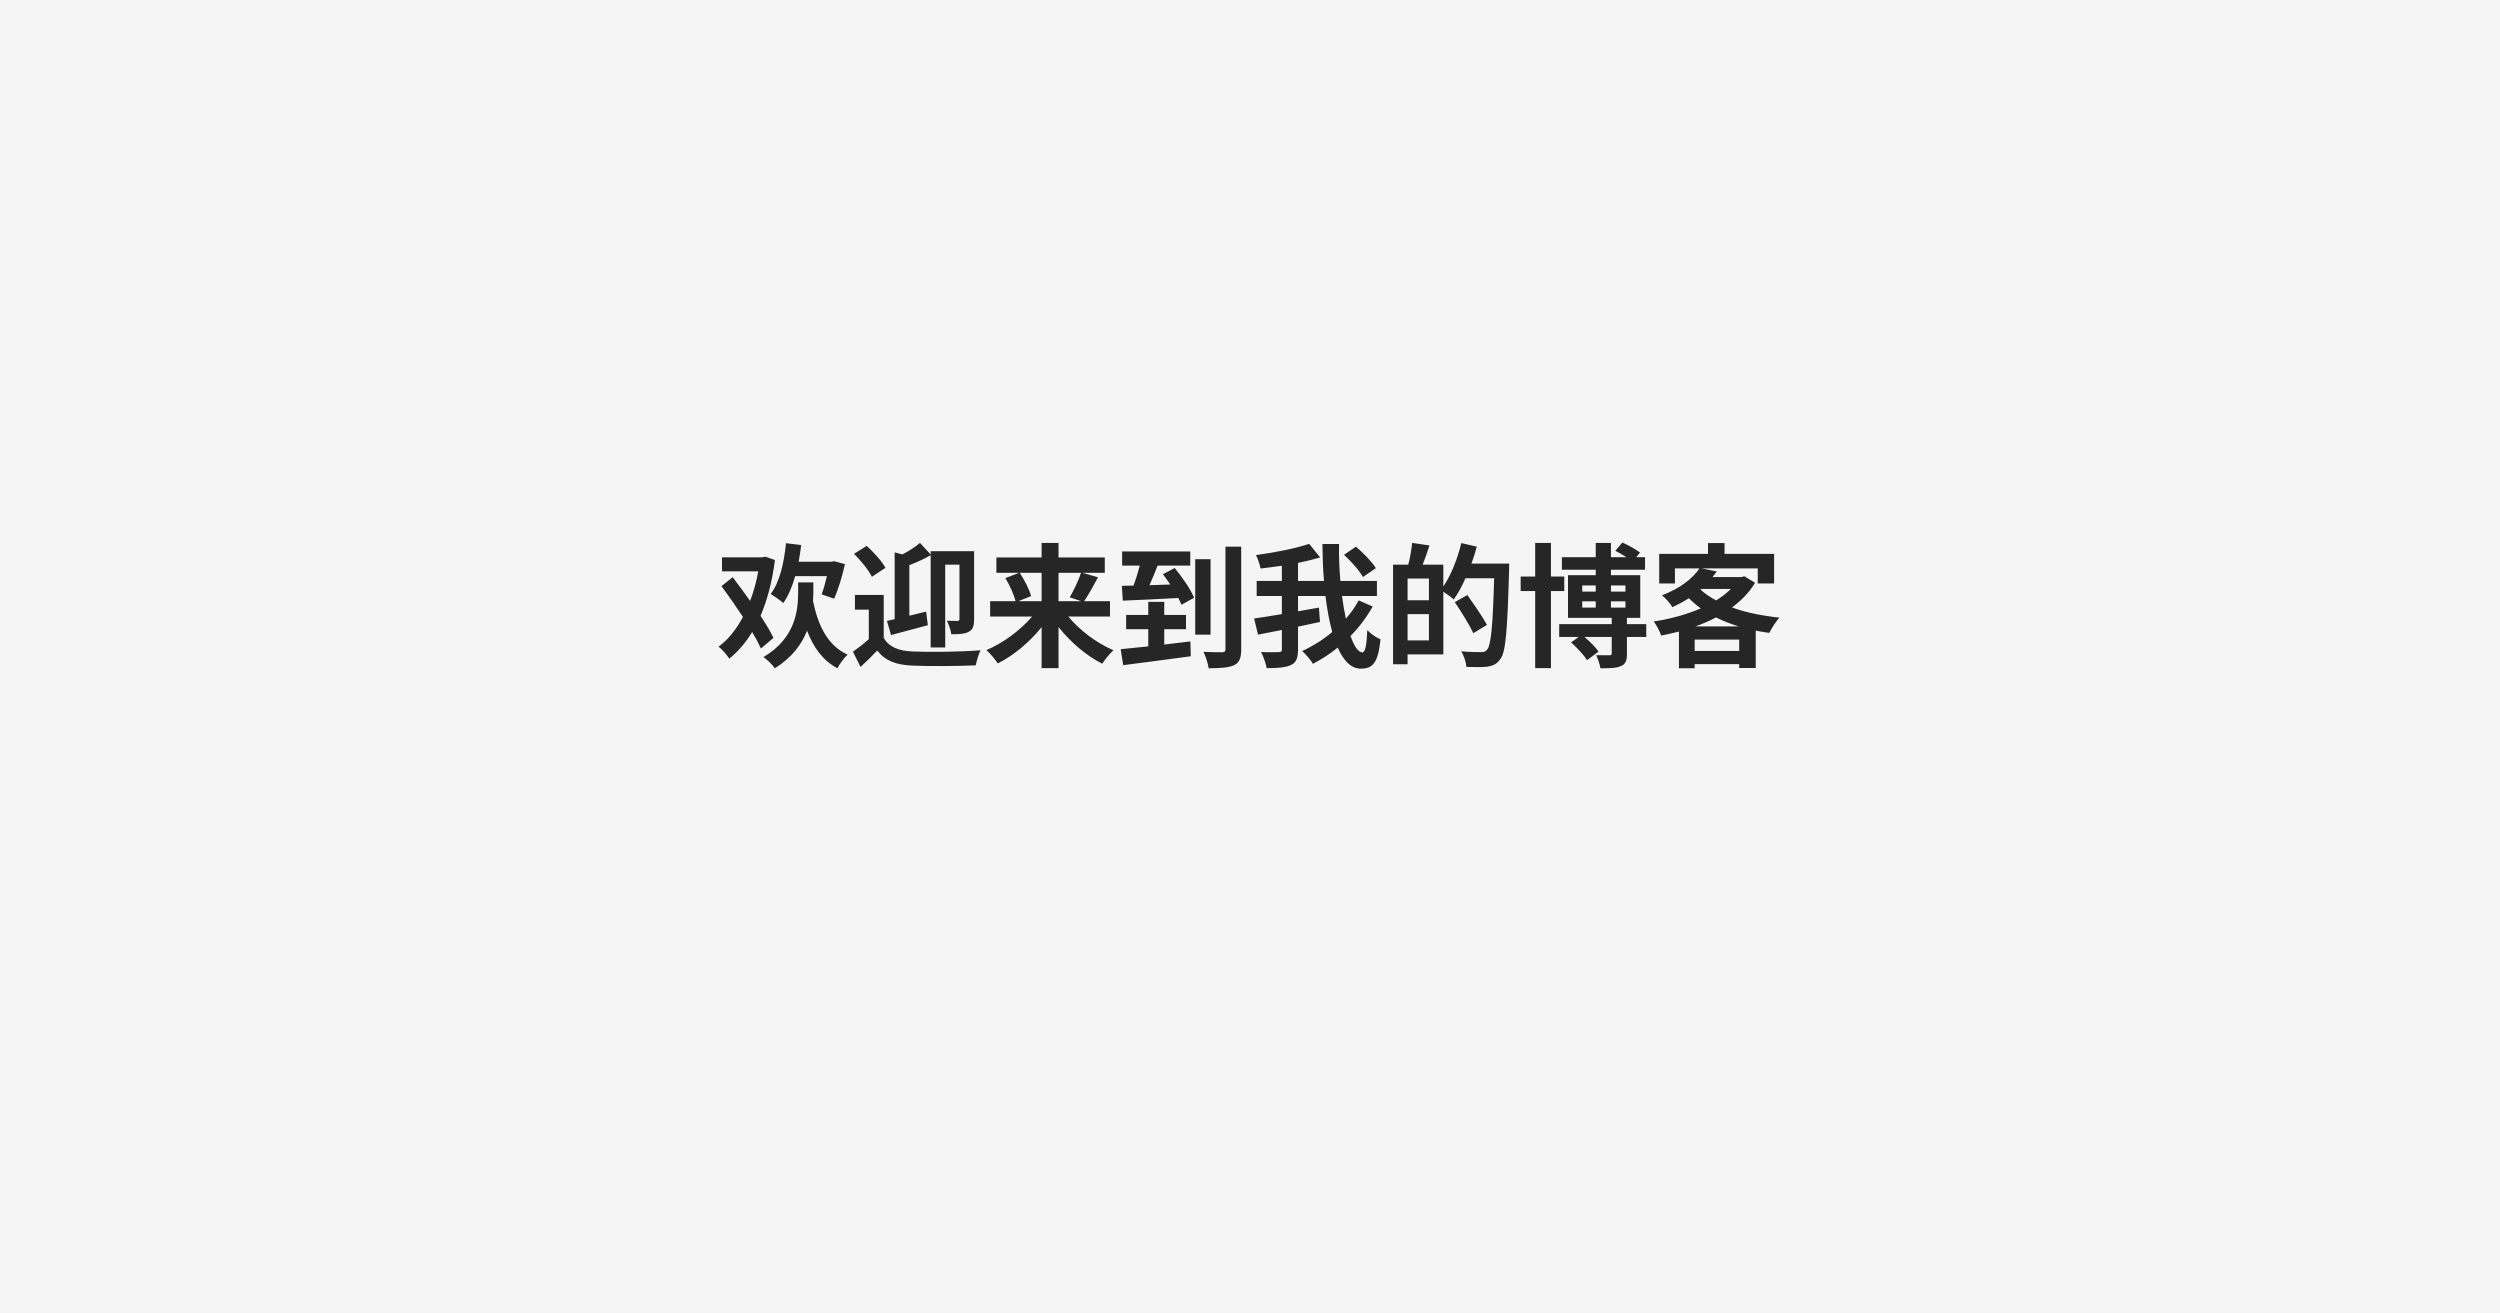
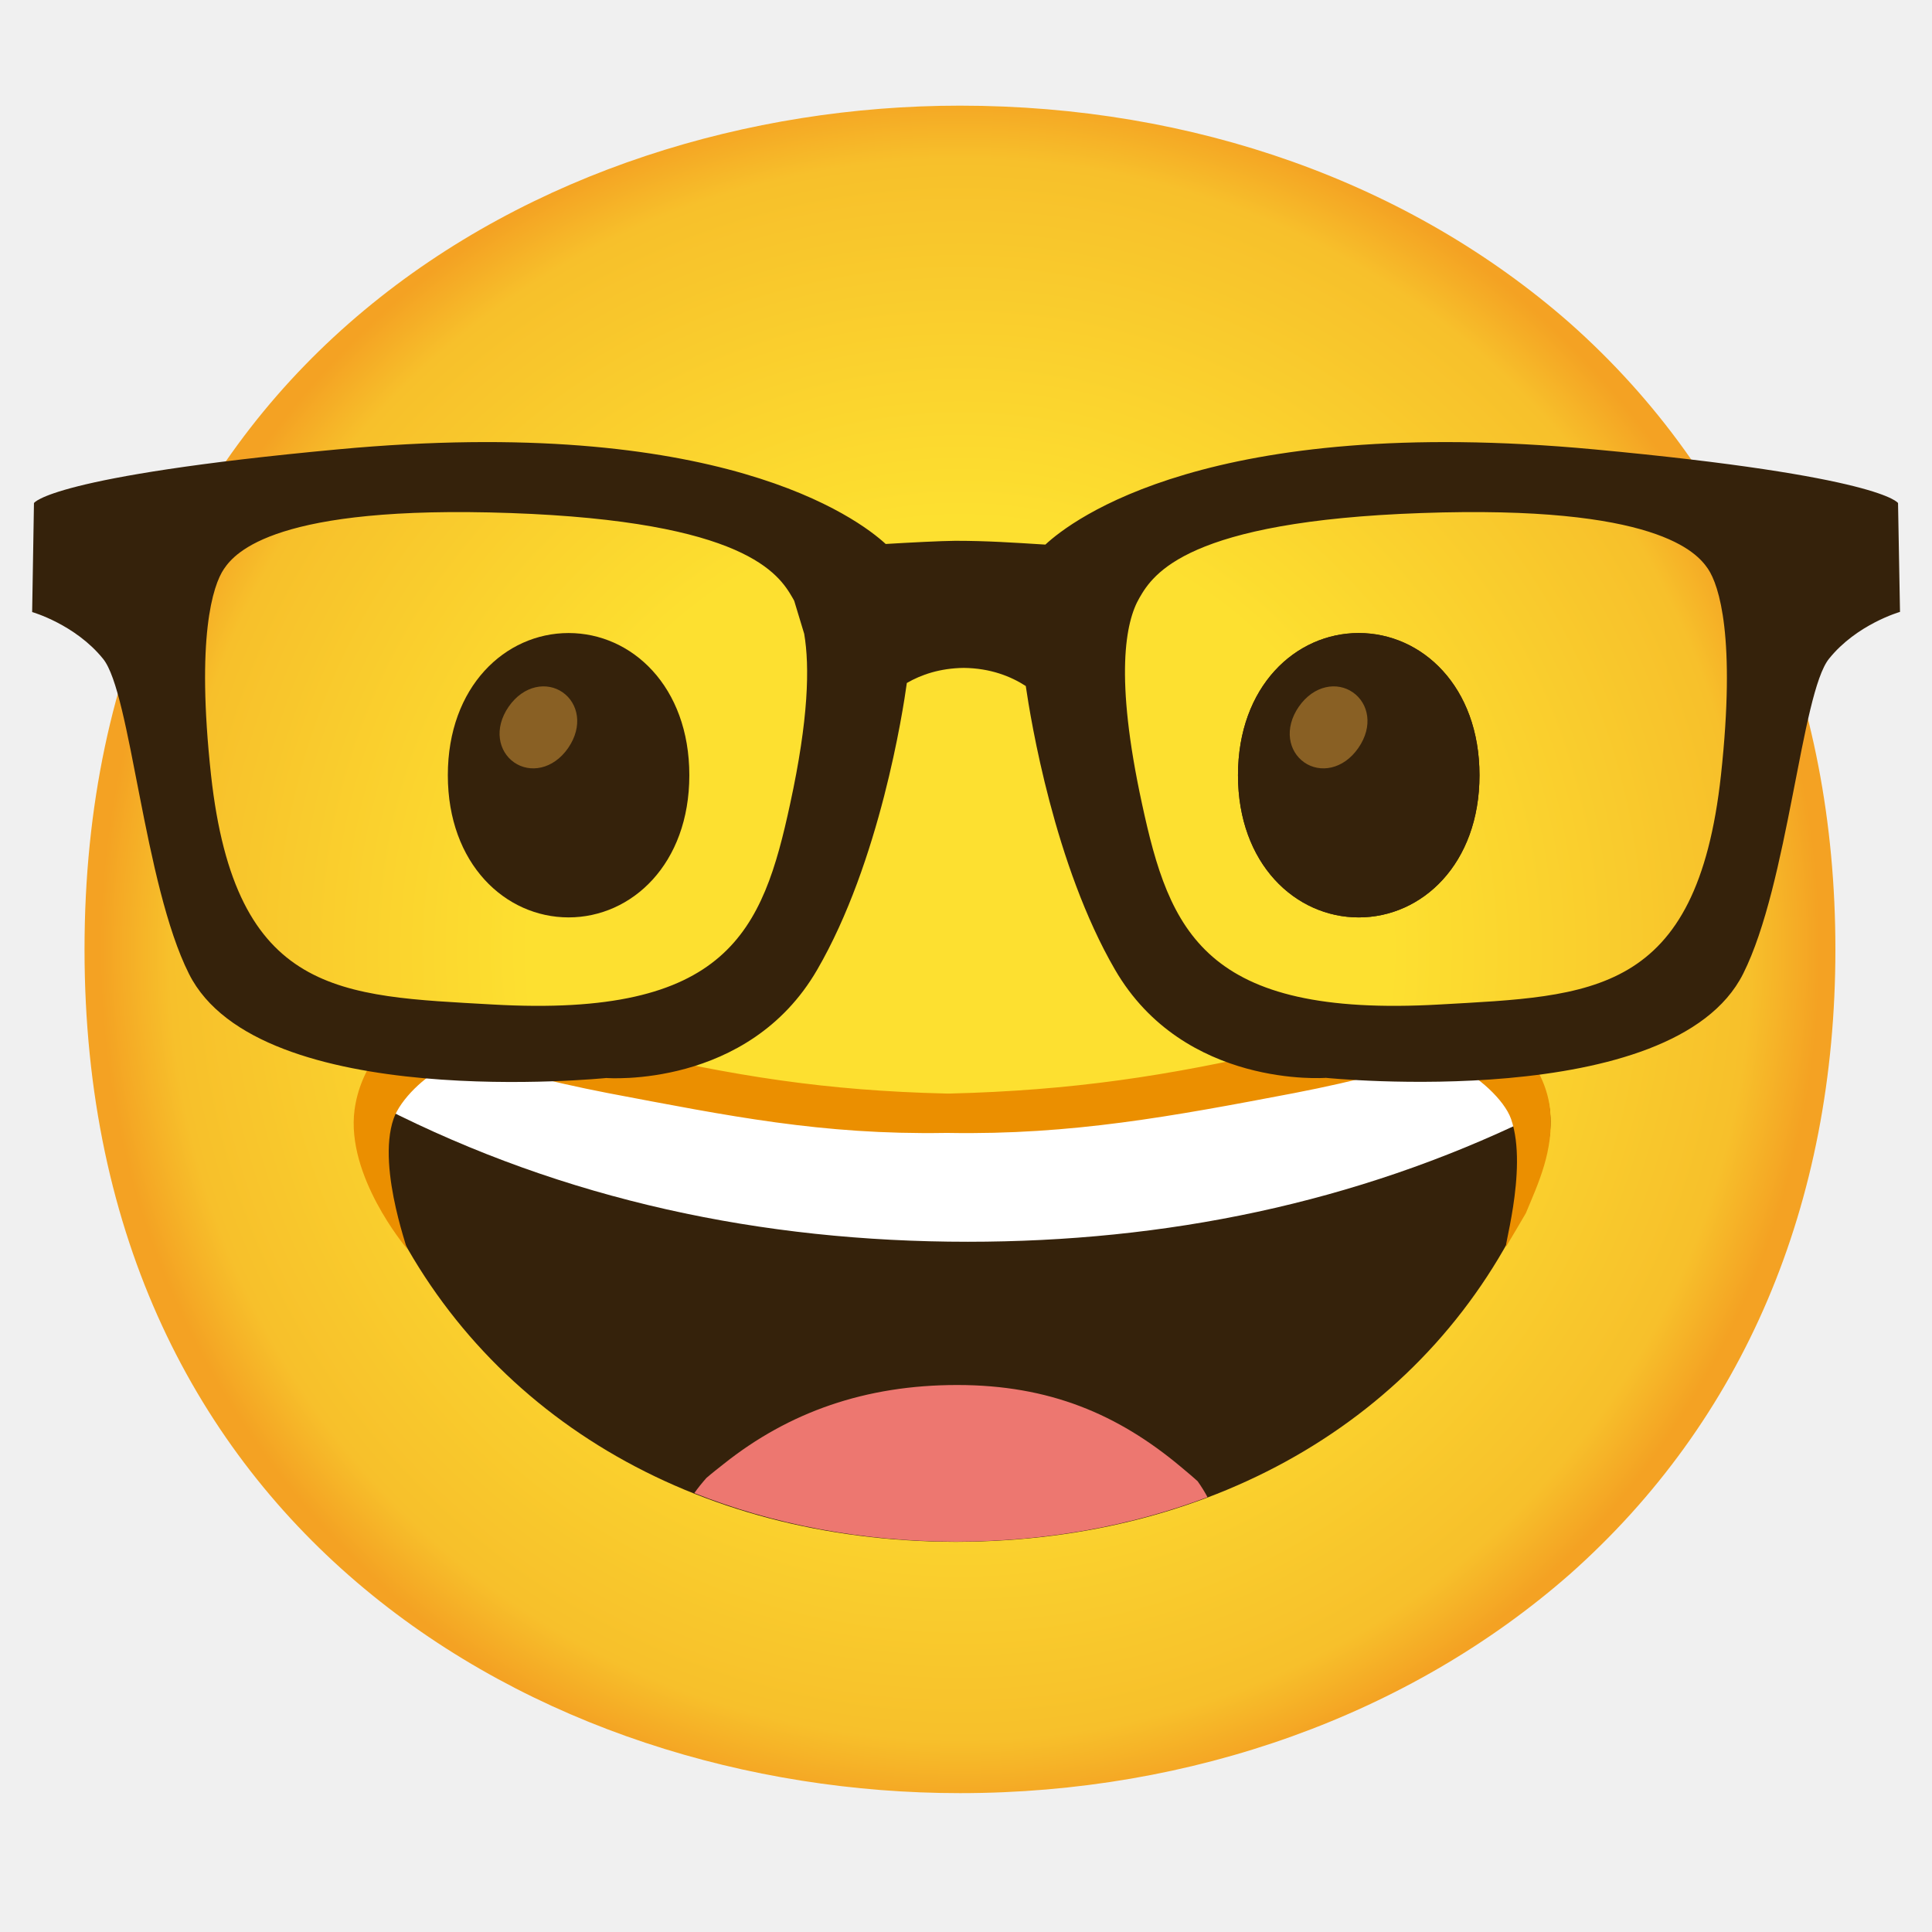
- <svg xmlns="http://www.w3.org/2000/svg" width="1200" height="630" viewBox="0 0 1200 630">
-   <rect width="1200" height="630" fill="#f5f5f5" />
-   <text x="50%" y="50%" text-anchor="middle" fill="#262626" font-size="64" font-family="system-ui, -apple-system, sans-serif" font-weight="bold">欢迎来到我的博客</text>
+ <svg xmlns="http://www.w3.org/2000/svg" version="1.1" id="Layer_1" x="0px" y="0px" viewBox="0 0 128 128" style="enable-background:new 0 0 128 128;" xml:space="preserve">
+   <radialGradient id="face_1_" cx="63.6" cy="-2088.9" r="56.96" gradientTransform="matrix(1 0 0 -1 0 -2026)" gradientUnits="userSpaceOnUse">
+     <stop offset="0.5" style="stop-color:#FDE030" />
+     <stop offset="0.919" style="stop-color:#F7C02B" />
+     <stop offset="1" style="stop-color:#F4A223" />
+   </radialGradient>
+   <path id="face_97_" style="fill:url(#face_1_);" d="M63.6,118.8c-27.9,0-58-17.5-58-55.9S35.7,7,63.6,7c15.5,0,29.8,5.1,40.4,14.4  c11.5,10.2,17.6,24.6,17.6,41.5s-6.1,31.2-17.6,41.4C93.4,113.6,79,118.8,63.6,118.8z" />
+   <g>
+     <g>
+       <path style="fill:#35220B;" d="M102.07,71.62c-1.33-2.46-4.14-3.53-7.14-2.6c-8.96,2.8-20.47,4.42-31.59,4.43    c-11.12-0.01-22.63-1.63-31.59-4.43c-2.99-0.93-5.81,0.14-7.14,2.6c-1.36,2.52-0.37,5.42,0.77,7.94    c6.42,14.1,20.57,22.54,37.87,22.59c0.05,0,0.11,0,0.16,0c17.3-0.05,31.45-8.49,37.87-22.59    C102.44,77.04,103.43,74.13,102.07,71.62z" />
+       <g>
+         <path style="fill:#35220B;" d="M63.42,100.89c-0.03,0-0.05,0-0.08,0c-0.03,0-0.05,0-0.08,0H63.42z" />
+         <path style="fill:#35220B;" d="M63.49,74.7c-0.05,0-0.1,0-0.15,0c-0.05,0-0.1,0-0.15,0H63.49z" />
+       </g>
+       <g>
+         <path style="fill:#35220B;" d="M63.49,74.7c-0.05,0-0.1,0-0.15,0c-0.05,0-0.1,0-0.15,0H63.49z" />
+         <path style="fill:#35220B;" d="M63.42,100.89c-0.03,0-0.05,0-0.08,0c-0.03,0-0.05,0-0.08,0H63.42z" />
+       </g>
+       <g>
+         <path style="fill:none;" d="M78.22,97.17c9.37-3.29,16.75-9.76,20.8-18.66c1.26-2.77,1.51-4.48,0.85-5.71     c-0.76-1.42-2.35-1.98-4.19-1.4c-9.14,2.86-20.84,4.52-32.16,4.55c-0.01,0-0.02,0-0.03,0H63.2c-0.01,0-0.02,0-0.03,0     c-11.31-0.03-23.01-1.68-32.16-4.55c-0.48-0.15-0.95-0.23-1.38-0.23c-1.24,0-2.24,0.58-2.81,1.62c-0.67,1.24-0.41,2.94,0.85,5.71     c3.98,8.73,11.17,15.12,20.29,18.47c4.3-3.41,9.37-5.22,15.46-5.22C69.53,91.76,74.08,93.7,78.22,97.17z" />
+       </g>
+       <path style="fill:#ED7770;" d="M79.35,98.14c-0.37-0.34-0.75-0.65-1.13-0.97c-4.15-3.47-8.69-5.41-14.8-5.41    c-6.09,0-11.16,1.8-15.46,5.22c-0.39,0.31-0.78,0.61-1.16,0.94c-0.31,0.35-0.57,0.68-0.8,1c5.21,2.07,11.03,3.2,17.27,3.22    c0.05,0,0.11,0,0.16,0c5.96-0.02,11.54-1.05,16.57-2.95C79.82,98.85,79.61,98.51,79.35,98.14z" />
+       <g>
+         <path style="fill:#FFFFFF;" d="M94.93,69.02c-8.96,2.8-20.47,4.42-31.59,4.43c-11.12-0.01-22.63-1.63-31.59-4.43     c-2.99-0.93-5.81,0.14-7.14,2.6c-0.21,0.39-0.35,0.79-0.45,1.2c0.33,0.17,0.71,0.34,1.16,0.52c12.1,6.17,25.16,8.93,38.8,8.93     c13.09,0,25.64-2.55,37.33-8.21c0.47-0.2,0.86-0.39,1.21-0.57c-0.09-0.64-0.27-1.26-0.6-1.87     C100.74,69.16,97.93,68.08,94.93,69.02z" />
+       </g>
+     </g>
+   </g>
+   <path style="fill:#EB8F00;" d="M62.84,75.06C62.84,75.06,62.84,75.06,62.84,75.06C62.84,75.06,62.84,75.06,62.84,75.06  c8.17,0.14,14.82-1.1,22.9-2.64c2.02-0.39,4.03-0.84,6.02-1.37l1.49-0.41c0.45-0.12,0.79-0.2,1.19-0.23  c0.76-0.07,1.5,0.04,2.14,0.31c1.27,0.53,3.08,2.13,3.53,3.41c1.19,3.4-0.74,9.34-0.26,8.35c0.02-0.03,1.23-2.07,1.24-2.1  c0.81-1.95,1.87-4.16,1.61-6.83c-0.27-2.69-2.3-5.16-4.83-6.09c-1.25-0.47-2.58-0.58-3.82-0.41c-0.61,0.07-1.26,0.25-1.77,0.42  l-1.41,0.46c-1.89,0.58-3.81,1.1-5.75,1.56c-7.76,1.81-14.16,2.76-22.18,2.96c0,0,0,0,0,0s0,0,0,0H62.7c0,0,0,0,0,0s0,0,0,0  c-8.02-0.19-14.03-1.15-21.79-2.96c-1.94-0.46-3.86-0.98-5.75-1.56l-1.41-0.46c-0.52-0.17-1.16-0.35-1.77-0.42  c-1.24-0.17-2.58-0.06-3.82,0.41c-2.53,0.93-4.31,3.39-4.67,6.07c-0.58,4.38,3.39,9.09,3.41,9.12c0.48,0.99-2.01-5.14-0.82-8.54  c0.45-1.28,2.1-2.86,3.36-3.39c0.64-0.27,1.37-0.39,2.14-0.31c0.4,0.03,0.73,0.11,1.19,0.23l1.49,0.41c2,0.53,4.01,0.98,6.02,1.37  c8.07,1.53,14.16,2.77,22.33,2.64" />
+   <g id="nerd-face_2_">
+     <path id="prop_12_" style="fill:#35220B;" d="M125.75,33.33c0,0-1.03-1.78-20.16-3.56c-25.47-2.37-34.61,4.71-36.33,6.31   l-0.18-0.01c-1.91-0.12-3.72-0.24-5.72-0.24c-0.03,0-0.06,0-0.09,0c-0.98,0.01-2.93,0.11-4.59,0.21   c-1.84-1.69-11.04-8.62-36.28-6.27C3.28,31.55,2.25,33.33,2.25,33.33l-0.12,7.22c0,0,2.85,0.81,4.7,3.1   c1.84,2.26,2.7,14.92,5.69,20.87c4.63,9.24,27.65,6.9,27.65,6.9s9.39,0.74,13.97-7.17c4.15-7.15,5.69-17.17,5.94-19   c0.95-0.55,2.19-0.98,3.77-1c1.77,0.02,3.12,0.56,4.11,1.2c0.33,2.26,1.9,11.88,5.91,18.79c4.58,7.9,13.97,7.17,13.97,7.17   s23.02,2.34,27.65-6.9c2.99-5.96,3.85-18.61,5.69-20.87c1.84-2.29,4.7-3.1,4.7-3.1L125.75,33.33z M52.35,53.25   c-1.82,8.44-4.11,14.19-19.72,13.3C22.58,65.98,15.59,66,13.98,51.34c-0.99-9.11,0.11-12.55,0.86-13.65   c0.74-1.09,3.43-4.25,18.98-3.7c15.55,0.55,17.78,4.04,18.69,5.62c0.04,0.06,0.07,0.13,0.11,0.2l0.66,2.18   C53.65,44.16,53.57,47.64,52.35,53.25z M114.02,51.34c-1.6,14.66-8.59,14.64-18.64,15.21c-15.61,0.89-17.9-4.86-19.72-13.3   c-1.83-8.42-1.09-12.07-0.17-13.64c0.91-1.58,3.14-5.08,18.69-5.62c15.56-0.55,18.24,2.61,18.98,3.7   C113.9,38.79,115.01,42.23,114.02,51.34z" />
+   </g>
+   <path style="fill:#35220B;" d="M90.02,41.94L90.02,41.94c-4.19,0-8,3.54-8,9.42s3.81,9.42,8,9.42l0,0c4.19,0,8-3.54,8-9.42  S94.21,41.94,90.02,41.94z" />
+   <g>
+     <g id="peepers_125_">
+       <path style="fill:#896024;" d="M89.63,45.87L89.63,45.87c-1.03-0.72-2.58-0.49-3.58,0.95c-1,1.45-0.67,2.97,0.36,3.69l0,0    c1.03,0.72,2.58,0.49,3.58-0.95C91,48.11,90.67,46.59,89.63,45.87z" />
+     </g>
+   </g>
+   <path style="fill:#35220B;" d="M90.02,41.94L90.02,41.94c-4.19,0-8,3.54-8,9.42s3.81,9.42,8,9.42l0,0c4.19,0,8-3.54,8-9.42  S94.21,41.94,90.02,41.94z" />
+   <g>
+     <g id="peepers_127_">
+       <path style="fill:#896024;" d="M89.63,45.87L89.63,45.87c-1.03-0.72-2.58-0.49-3.58,0.95c-1,1.45-0.67,2.97,0.36,3.69l0,0    c1.03,0.72,2.58,0.49,3.58-0.95C91,48.11,90.67,46.59,89.63,45.87z" />
+     </g>
+   </g>
+   <g>
+     <path style="fill:#35220B;" d="M37.67,41.94L37.67,41.94c-4.19,0-8,3.54-8,9.42s3.81,9.42,8,9.42l0,0c4.19,0,8-3.54,8-9.42   S41.86,41.94,37.67,41.94z" />
+     <g>
+       <g id="peepers_126_">
+         <path style="fill:#896024;" d="M37.28,45.87L37.28,45.87c-1.03-0.72-2.58-0.49-3.58,0.95c-1,1.45-0.67,2.97,0.36,3.69l0,0     c1.03,0.72,2.58,0.49,3.58-0.95C38.64,48.11,38.31,46.59,37.28,45.87z" />
+       </g>
+     </g>
+   </g>
</svg>
